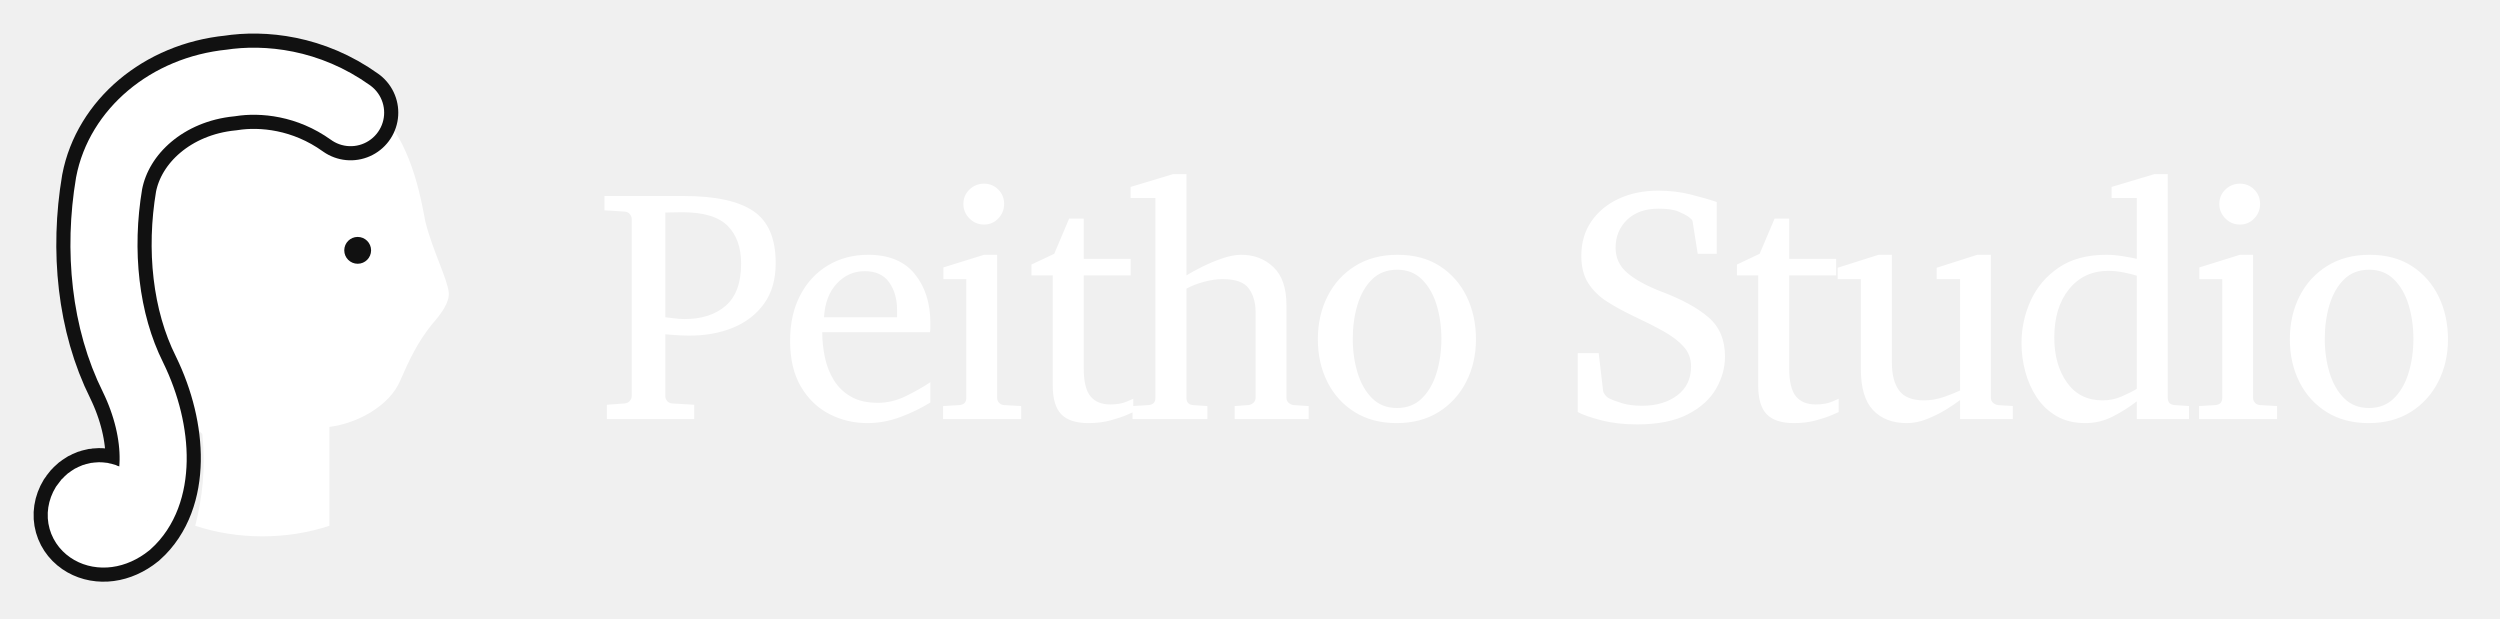
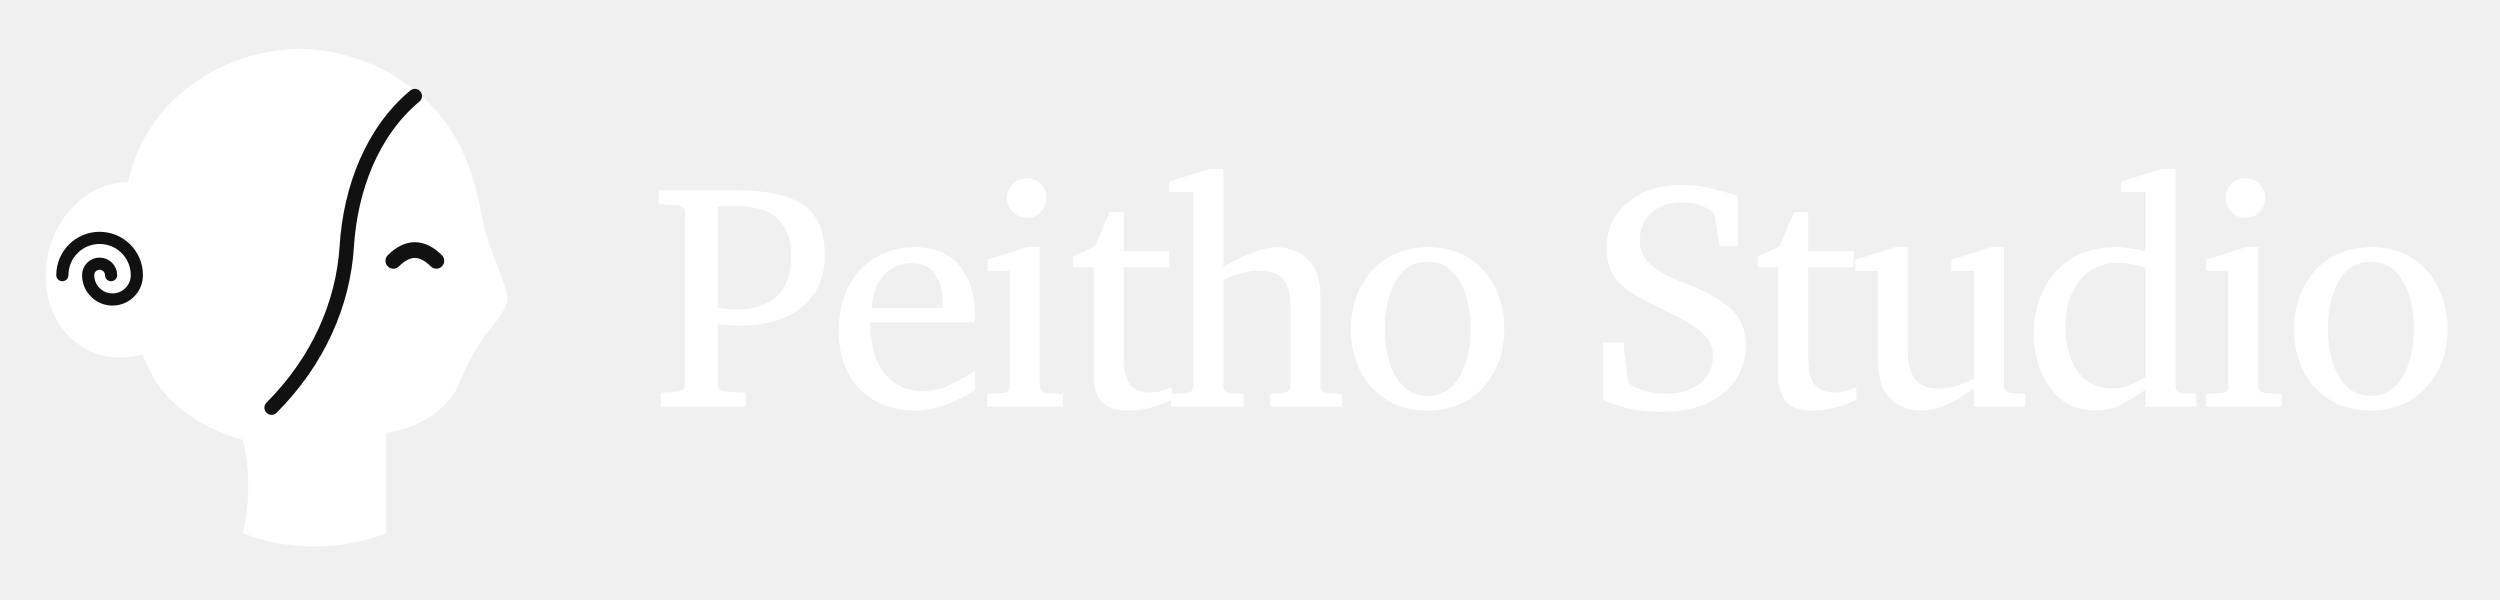
- <svg xmlns="http://www.w3.org/2000/svg" viewBox="0 0 752 186" width="752" height="186" role="img">
-   <g transform="translate(-28.36 -22.41) scale(2.1242)">
-     <path d="M60 85L60 71C64 70.5 68.5 68 70 64.5C71.3 61.5 72.5 59 74.5 56.5C76 54.8 77 53.3 76.9 52C76.7 50 74.6 46 73.6 42C72.5 36 71 30 66 25C60 19 52 17 46 17.5C35 18.5 26 26 24 36C22 46 25 56 32 63C36 67 40 70 42 72C42.5 77 42 81 41 85C47 87 54 87 60 85Z" fill="#ffffff" />
-     <g fill="none" stroke-linecap="round">
-       <path d="M63 26.5C57 22.2 50.5 21.6 46 22.3C37 23.2 30.2 29.2 28.8 36.5C27.2 46 28.2 56 32.2 64C36 71.8 36.2 80.6 31.5 84.8C27.5 88 23.5 85 25.3 82C26.8 79.7 30 80.8 29.5 83.5" stroke="#111111" stroke-width="13.5" />
-       <path d="M63 26.5C57 22.2 50.5 21.6 46 22.3C37 23.2 30.2 29.2 28.8 36.5C27.2 46 28.2 56 32.2 64C36 71.8 36.2 80.6 31.5 84.8C27.5 88 23.5 85 25.3 82C26.8 79.7 30 80.8 29.5 83.5" stroke="#ffffff" stroke-width="9.5" />
-     </g>
-     <circle cx="64" cy="46" r="1.9" fill="#111111" />
+ <svg xmlns="http://www.w3.org/2000/svg" viewBox="0 0 775 186" width="775" height="186" role="img">
+   <g transform="translate(-13.54 -23.53) scale(2.2209)">
+     <path d="M60 85L60 71C64 70.5 68.5 68 70 64.5C71.3 61.5 72.5 59 74.5 56.5C76 54.8 77 53.3 76.9 52C76.7 50 74.6 46 73.6 42C72.5 36 71 30 66 25C60 19 52 17 46 17.5C35 18.5 26 26 24 36C18 36 12 42 12.5 50C13 58 20 62 26 60C28 66 33 70 40 72C41 76 41 81 40 85C46 87.5 54 87.5 60 85Z" fill="#ffffff" />
+     <path d="M64 24C58 29 55 37 54.5 45C54 53 50.5 61 44 67.5" fill="none" stroke="#111111" stroke-width="2" stroke-linecap="round" />
+     <path d="M21.6 49a1.6 1.6 0 1 0-3.2 0a3.4 3.4 0 1 0 6.8 0a5.2 5.2 0 1 0-10.4 0" fill="none" stroke="#111111" stroke-width="1.7" stroke-linecap="round" />
+     <path d="M61 47q3-3 6 0" fill="none" stroke="#111111" stroke-width="2.2" stroke-linecap="round" />
  </g>
-   <path transform="translate(179.33 126.05)" fill="#ffffff" d="M54.00-46.92L54.00-46.92Q54.00-39.55 50.49-34.69Q46.97-29.83 41.06-27.44Q35.16-25.05 27.88-25.10L27.88-25.10Q25.93-25.10 23.56-25.27Q21.19-25.44 20.80-25.49L20.80-25.49L20.80-6.88Q20.80-6.15 21.31-5.47Q21.83-4.79 22.90-4.69L22.90-4.69L29.49-4.30L29.49 0L3.22 0L3.22-4.30L8.50-4.69Q9.57-4.79 10.13-5.47Q10.69-6.15 10.69-6.88L10.69-6.88L10.69-60.21Q10.69-60.94 10.13-61.65Q9.57-62.35 8.50-62.40L8.50-62.40L2.49-62.79L2.49-67.09L26.42-67.09Q40.58-67.09 47.29-62.55Q54.00-58.01 54.00-46.92ZM43.60-46.78L43.60-46.78Q43.60-54.05 39.53-58.13Q35.45-62.21 25.88-62.21L25.88-62.21Q24.51-62.21 22.66-62.16Q20.80-62.11 20.80-62.11L20.80-62.11L20.80-30.62Q21.04-30.62 23.02-30.35Q25-30.08 26.42-30.08L26.42-30.08Q34.28-30.03 38.94-34.06Q43.60-38.09 43.60-46.78ZM100.52-11.08L100.52-4.98Q96.32-2.39 91.46-0.59Q86.60 1.22 81.52 1.22L81.52 1.22Q75.47 1.22 70.17-1.49Q64.87-4.20 61.60-9.72Q58.33-15.23 58.33-23.58L58.33-23.58Q58.33-31.40 61.36-37.21Q64.38-43.02 69.71-46.22Q75.03-49.41 81.81-49.41L81.81-49.41Q91.14-49.41 95.83-43.63Q100.52-37.84 100.52-28.91L100.52-28.91Q100.52-28.42 100.52-27.61Q100.52-26.81 100.42-26.12L100.42-26.12L68.00-26.12Q68.00-22.31 68.80-18.53Q69.61-14.75 71.51-11.67Q73.42-8.59 76.64-6.74Q79.86-4.88 84.70-4.88L84.70-4.88Q88.99-4.88 93.07-6.86Q97.15-8.84 100.52-11.08L100.52-11.08ZM68.53-30.62L90.51-30.62L90.51-32.81Q90.51-37.74 88.14-41.11Q85.77-44.48 80.79-44.48L80.79-44.48Q75.86-44.48 72.39-40.77Q68.92-37.06 68.53-30.62L68.53-30.62ZM122.71-64.70L122.71-64.70Q122.71-62.16 120.95-60.33Q119.20-58.50 116.66-58.50L116.66-58.50Q114.12-58.50 112.29-60.33Q110.46-62.16 110.46-64.70L110.46-64.70Q110.46-67.29 112.29-69.04Q114.12-70.80 116.66-70.80L116.66-70.80Q119.20-70.80 120.95-69.04Q122.71-67.29 122.71-64.70ZM127.84-3.91L127.84 0L104.35 0L104.35-3.91L109.23-4.20Q111.33-4.35 111.33-6.40L111.33-6.40L111.33-42.09L104.45-42.09L104.45-45.61L116.66-49.41L120.61-49.41L120.61-6.40Q120.61-5.47 121.22-4.86Q121.83-4.25 122.71-4.20L122.71-4.20L127.84-3.91ZM161.56-6.10L161.56-2.10Q161.56-2.10 159.68-1.27Q157.80-0.44 154.75 0.39Q151.69 1.22 148.08 1.22L148.08 1.22Q142.46 1.22 139.90-1.44Q137.34-4.10 137.34-10.01L137.34-10.01L137.34-43.21L130.94-43.21L130.94-46.48L137.78-49.71L142.27-60.30L146.66-60.30L146.66-48.19L160.78-48.19L160.78-43.21L146.66-43.21L146.66-15.28Q146.66-9.33 148.67-6.86Q150.67-4.39 154.67-4.39L154.67-4.39Q157.60-4.39 159.58-5.25Q161.56-6.10 161.56-6.10L161.56-6.10ZM214.32-3.91L214.32 0L192.05 0L192.05-3.91L196.15-4.20Q197.03-4.30 197.69-4.88Q198.35-5.47 198.35-6.40L198.35-6.40L198.35-32.18Q198.35-36.47 196.30-39.28Q194.25-42.09 188.44-42.09L188.44-42.09Q185.80-42.09 182.75-41.26Q179.70-40.43 177.55-39.21L177.55-39.21L177.55-6.40Q177.55-4.35 179.55-4.20L179.55-4.20L183.85-3.91L183.85 0L161.34 0L161.34-3.91L166.13-4.20Q168.22-4.35 168.22-6.40L168.22-6.40L168.22-66.50L160.75-66.50L160.75-69.82L173.55-73.68L177.55-73.68L177.55-43.21Q179.36-44.34 182.24-45.78Q185.12-47.22 188.29-48.32Q191.47-49.41 194.05-49.41L194.05-49.41Q199.82-49.41 203.72-45.70Q207.63-41.99 207.63-34.28L207.63-34.28L207.63-6.40Q207.63-5.47 208.29-4.88Q208.95-4.30 209.83-4.20L209.83-4.20L214.32-3.91ZM264.64-24.02L264.64-24.02Q264.64-16.94 261.71-11.21Q258.78-5.47 253.43-2.12Q248.09 1.22 240.76 1.22L240.76 1.22Q233.49 1.22 228.16-2.10Q222.84-5.42 219.96-11.13Q217.08-16.85 217.08-24.02L217.08-24.02Q217.08-31.15 219.99-36.91Q222.89-42.68 228.29-46.04Q233.68-49.41 241.05-49.41L241.05-49.41Q248.53-49.41 253.80-46.00Q259.07-42.58 261.86-36.82Q264.64-31.05 264.64-24.02ZM254.24-24.12L254.24-24.12Q254.24-29.59 252.80-34.33Q251.36-39.06 248.40-41.99Q245.45-44.92 240.96-44.92L240.96-44.92Q236.32-44.92 233.36-41.99Q230.41-39.06 228.99-34.33Q227.58-29.59 227.58-24.12L227.58-24.12Q227.58-18.70 229.02-13.94Q230.46-9.18 233.41-6.25Q236.37-3.32 240.86-3.32L240.86-3.32Q245.45-3.32 248.40-6.25Q251.36-9.18 252.80-13.92Q254.24-18.65 254.24-24.12ZM339.55-18.80L339.55-18.80Q339.55-13.77 336.84-9.08Q334.13-4.39 328.29-1.39Q322.46 1.61 313.03 1.61L313.03 1.61Q307.13 1.61 302.32 0.37Q297.51-0.88 295.26-2.10L295.26-2.10L295.26-19.82L301.56-19.82L302.88-8.50Q302.97-7.91 303.51-7.23Q304.05-6.54 304.54-6.30L304.54-6.30Q306.10-5.52 308.59-4.76Q311.08-4.00 314.64-4.00L314.64-4.00Q321.04-4.00 325.19-7.13Q329.34-10.25 329.34-15.82L329.34-15.82Q329.34-19.29 327.14-21.75Q324.95-24.22 321.02-26.42Q317.09-28.61 311.76-31.10L311.76-31.10Q307.66-33.06 304.15-35.28Q300.63-37.50 298.48-40.77Q296.33-44.04 296.33-49.12L296.33-49.12Q296.33-55.08 299.36-59.47Q302.39-63.87 307.61-66.28Q312.84-68.70 319.43-68.70L319.43-68.70Q324.65-68.70 329.22-67.55Q333.79-66.41 337.06-65.28L337.06-65.28L337.06-49.71L331.34-49.71L329.83-59.28Q329.78-59.81 329.29-60.25Q328.80-60.69 328.37-60.99L328.37-60.99Q327.58-61.52 325.58-62.40Q323.58-63.28 319.58-63.28L319.58-63.28Q313.57-63.28 310.10-59.94Q306.64-56.59 306.64-51.51L306.64-51.51Q306.64-46.92 310.23-43.90Q313.81-40.87 320.55-38.28L320.55-38.28Q329.63-34.86 334.59-30.59Q339.55-26.32 339.55-18.80ZM373.75-6.10L373.75-2.10Q373.75-2.10 371.87-1.27Q369.99-0.44 366.94 0.39Q363.89 1.22 360.28 1.22L360.28 1.22Q354.66 1.22 352.10-1.44Q349.54-4.10 349.54-10.01L349.54-10.01L349.54-43.21L343.14-43.21L343.14-46.48L349.97-49.71L354.47-60.30L358.86-60.30L358.86-48.19L372.97-48.19L372.97-43.21L358.86-43.21L358.86-15.28Q358.86-9.33 360.86-6.86Q362.87-4.39 366.87-4.39L366.87-4.39Q369.80-4.39 371.78-5.25Q373.75-6.10 373.75-6.10L373.75-6.10ZM426.13-3.91L426.13 0L410.26 0L410.26-5.71Q408.55-4.39 405.91-2.78Q403.27-1.17 400.25 0.02Q397.22 1.22 394.24 1.22L394.24 1.22Q387.79 1.22 384.11-2.66Q380.42-6.54 380.42-14.99L380.42-14.99L380.42-42.09L373.44-42.09L373.44-45.51L385.74-49.41L389.75-49.41L389.75-16.89Q389.75-11.57 391.92-8.59Q394.09-5.62 399.42-5.62L399.42-5.62Q402.49-5.62 405.47-6.67Q408.45-7.71 410.26-8.59L410.26-8.59L410.26-42.09L403.22-42.09L403.22-45.51L415.43-49.41L419.53-49.41L419.53-6.40Q419.53-5.47 420.19-4.88Q420.85-4.30 421.73-4.20L421.73-4.20L426.13-3.91ZM479.13-3.91L479.13 0L463.41 0L463.41-5.32Q459.99-2.69 456.13-0.73Q452.28 1.22 447.93 1.22L447.93 1.22Q442.90 1.22 439.26-0.90Q435.63-3.03 433.31-6.54Q430.99-10.06 429.86-14.31Q428.74-18.55 428.74-22.80L428.74-22.80Q428.74-29.59 431.52-35.67Q434.31-41.75 439.97-45.58Q445.63-49.41 454.23-49.41L454.23-49.41Q456.62-49.41 459.43-48.95Q462.24-48.49 463.41-48.19L463.41-48.19L463.41-66.50L455.84-66.50L455.84-69.82L468.73-73.68L472.73-73.68L472.73-6.40Q472.73-4.35 474.83-4.20L474.83-4.20L479.13-3.91ZM463.41-9.08L463.41-9.08L463.41-43.12Q462.14-43.55 459.62-44.07Q457.11-44.58 454.91-44.58L454.91-44.58Q447.49-44.58 443.05-39.09Q438.60-33.59 438.60-24.51L438.60-24.51Q438.60-16.36 442.41-10.99Q446.22-5.62 453.11-5.62L453.11-5.62Q456.13-5.62 458.79-6.76Q461.46-7.91 463.41-9.08ZM500.50-64.70L500.50-64.70Q500.50-62.16 498.74-60.33Q496.98-58.50 494.44-58.50L494.44-58.50Q491.90-58.50 490.07-60.33Q488.24-62.16 488.24-64.70L488.24-64.70Q488.24-67.29 490.07-69.04Q491.90-70.80 494.44-70.80L494.44-70.80Q496.98-70.80 498.74-69.04Q500.50-67.29 500.50-64.70ZM505.62-3.91L505.62 0L482.14 0L482.14-3.91L487.02-4.20Q489.12-4.35 489.12-6.40L489.12-6.40L489.12-42.09L482.23-42.09L482.23-45.61L494.44-49.41L498.40-49.41L498.40-6.40Q498.40-5.47 499.01-4.86Q499.62-4.25 500.50-4.20L500.50-4.20L505.62-3.91ZM557.02-24.02L557.02-24.02Q557.02-16.94 554.09-11.21Q551.16-5.47 545.81-2.12Q540.46 1.22 533.14 1.22L533.14 1.22Q525.87 1.22 520.54-2.10Q515.22-5.42 512.34-11.13Q509.46-16.85 509.46-24.02L509.46-24.02Q509.46-31.15 512.36-36.91Q515.27-42.68 520.67-46.04Q526.06-49.41 533.43-49.41L533.43-49.41Q540.90-49.41 546.18-46.00Q551.45-42.58 554.23-36.82Q557.02-31.05 557.02-24.02ZM546.62-24.12L546.62-24.12Q546.62-29.59 545.18-34.33Q543.74-39.06 540.78-41.99Q537.83-44.92 533.34-44.92L533.34-44.92Q528.70-44.92 525.74-41.99Q522.79-39.06 521.37-34.33Q519.96-29.59 519.96-24.12L519.96-24.12Q519.96-18.70 521.40-13.94Q522.84-9.18 525.79-6.25Q528.75-3.32 533.24-3.32L533.24-3.32Q537.83-3.32 540.78-6.25Q543.74-9.18 545.18-13.92Q546.62-18.65 546.62-24.12Z" />
+   <path transform="translate(201.69 126.05)" fill="#ffffff" d="M54.00-46.92L54.00-46.92Q54.00-39.55 50.49-34.69Q46.97-29.83 41.06-27.44Q35.16-25.05 27.88-25.10L27.88-25.10Q25.93-25.10 23.56-25.27Q21.19-25.44 20.80-25.49L20.80-25.49L20.80-6.88Q20.80-6.15 21.31-5.47Q21.83-4.79 22.90-4.69L22.90-4.69L29.49-4.30L29.49 0L3.22 0L3.22-4.30L8.50-4.69Q9.57-4.79 10.13-5.47Q10.69-6.15 10.69-6.88L10.69-6.88L10.69-60.21Q10.69-60.94 10.13-61.65Q9.57-62.35 8.50-62.40L8.50-62.40L2.49-62.79L2.49-67.09L26.42-67.09Q40.58-67.09 47.29-62.55Q54.00-58.01 54.00-46.92ZM43.60-46.78L43.60-46.78Q43.60-54.05 39.53-58.13Q35.45-62.21 25.88-62.21L25.88-62.21Q24.51-62.21 22.66-62.16Q20.80-62.11 20.80-62.11L20.80-62.11L20.80-30.62Q21.04-30.62 23.02-30.35Q25-30.08 26.42-30.08L26.42-30.08Q34.28-30.03 38.94-34.06Q43.60-38.09 43.60-46.78ZM100.52-11.08L100.52-4.98Q96.32-2.39 91.46-0.59Q86.60 1.22 81.52 1.22L81.52 1.22Q75.47 1.22 70.17-1.49Q64.87-4.20 61.60-9.72Q58.33-15.23 58.33-23.58L58.33-23.58Q58.33-31.40 61.36-37.21Q64.38-43.02 69.71-46.22Q75.03-49.41 81.81-49.41L81.81-49.41Q91.14-49.41 95.83-43.63Q100.52-37.84 100.52-28.91L100.52-28.91Q100.52-28.42 100.52-27.61Q100.52-26.81 100.42-26.12L100.42-26.12L68.00-26.12Q68.00-22.31 68.80-18.53Q69.61-14.75 71.51-11.67Q73.42-8.59 76.64-6.74Q79.86-4.88 84.70-4.88L84.70-4.88Q88.99-4.88 93.07-6.86Q97.15-8.84 100.52-11.08L100.52-11.08ZM68.53-30.62L90.51-30.62L90.51-32.81Q90.51-37.74 88.14-41.11Q85.77-44.48 80.79-44.48L80.79-44.48Q75.86-44.48 72.39-40.77Q68.92-37.06 68.53-30.62L68.53-30.62ZM122.71-64.70L122.71-64.70Q122.71-62.16 120.95-60.33Q119.20-58.50 116.66-58.50L116.66-58.50Q114.12-58.50 112.29-60.33Q110.46-62.16 110.46-64.70L110.46-64.70Q110.46-67.29 112.29-69.04Q114.12-70.80 116.66-70.80L116.66-70.80Q119.20-70.80 120.95-69.04Q122.71-67.29 122.71-64.70ZM127.84-3.91L127.84 0L104.35 0L104.35-3.91L109.23-4.20Q111.33-4.35 111.33-6.40L111.33-6.40L111.33-42.09L104.45-42.09L104.45-45.61L116.66-49.41L120.61-49.41L120.61-6.40Q120.61-5.47 121.22-4.86Q121.83-4.25 122.71-4.20L122.71-4.20L127.84-3.91ZM161.56-6.10L161.56-2.10Q161.56-2.10 159.68-1.27Q157.80-0.44 154.75 0.39Q151.69 1.22 148.08 1.22L148.08 1.22Q142.46 1.22 139.90-1.44Q137.34-4.10 137.34-10.01L137.34-10.01L137.34-43.21L130.94-43.21L130.94-46.48L137.78-49.71L142.27-60.30L146.66-60.30L146.66-48.19L160.78-48.19L160.78-43.21L146.66-43.21L146.66-15.28Q146.66-9.33 148.67-6.86Q150.67-4.39 154.67-4.39L154.67-4.39Q157.60-4.39 159.58-5.25Q161.56-6.10 161.56-6.10L161.56-6.10ZM214.32-3.91L214.32 0L192.05 0L192.05-3.91L196.15-4.20Q197.03-4.30 197.69-4.88Q198.35-5.47 198.35-6.40L198.35-6.40L198.35-32.18Q198.35-36.47 196.30-39.28Q194.25-42.09 188.44-42.09L188.44-42.09Q185.80-42.09 182.75-41.26Q179.70-40.43 177.55-39.21L177.55-39.21L177.55-6.40Q177.55-4.35 179.55-4.20L179.55-4.20L183.85-3.91L183.85 0L161.34 0L161.34-3.91L166.13-4.20Q168.22-4.35 168.22-6.40L168.22-6.40L168.22-66.50L160.75-66.50L160.75-69.82L173.55-73.68L177.55-73.68L177.55-43.21Q179.36-44.34 182.24-45.78Q185.12-47.22 188.29-48.32Q191.47-49.41 194.05-49.41L194.05-49.41Q199.82-49.41 203.72-45.70Q207.63-41.99 207.63-34.28L207.63-34.28L207.63-6.40Q207.63-5.47 208.29-4.88Q208.95-4.30 209.83-4.20L209.83-4.20L214.32-3.91ZM264.64-24.02L264.64-24.02Q264.64-16.94 261.71-11.21Q258.78-5.47 253.43-2.12Q248.09 1.22 240.76 1.22L240.76 1.22Q233.49 1.22 228.16-2.10Q222.84-5.42 219.96-11.13Q217.08-16.85 217.08-24.02L217.08-24.02Q217.08-31.15 219.99-36.91Q222.89-42.68 228.29-46.04Q233.68-49.41 241.05-49.41L241.05-49.41Q248.53-49.41 253.80-46.00Q259.07-42.58 261.86-36.82Q264.64-31.05 264.64-24.02ZM254.24-24.12L254.24-24.12Q254.24-29.59 252.80-34.33Q251.36-39.06 248.40-41.99Q245.45-44.92 240.96-44.92L240.96-44.92Q236.32-44.92 233.36-41.99Q230.41-39.06 228.99-34.33Q227.58-29.59 227.58-24.12L227.58-24.12Q227.58-18.70 229.02-13.94Q230.46-9.18 233.41-6.25Q236.37-3.32 240.86-3.32L240.86-3.32Q245.45-3.32 248.40-6.25Q251.36-9.18 252.80-13.92Q254.24-18.65 254.24-24.12ZM339.55-18.80L339.55-18.80Q339.55-13.77 336.84-9.08Q334.13-4.39 328.29-1.39Q322.46 1.61 313.03 1.61L313.03 1.61Q307.13 1.61 302.32 0.37Q297.51-0.88 295.26-2.10L295.26-2.10L295.26-19.82L301.56-19.82L302.88-8.50Q302.97-7.91 303.51-7.23Q304.05-6.54 304.54-6.30L304.54-6.30Q306.10-5.52 308.59-4.76Q311.08-4.00 314.64-4.00L314.64-4.00Q321.04-4.00 325.19-7.13Q329.34-10.25 329.34-15.82L329.34-15.82Q329.34-19.29 327.14-21.75Q324.95-24.22 321.02-26.42Q317.09-28.61 311.76-31.10L311.76-31.10Q307.66-33.06 304.15-35.28Q300.63-37.50 298.48-40.77Q296.33-44.04 296.33-49.12L296.33-49.12Q296.33-55.08 299.36-59.47Q302.39-63.87 307.61-66.28Q312.84-68.70 319.43-68.70L319.43-68.70Q324.65-68.70 329.22-67.55Q333.79-66.41 337.06-65.28L337.06-65.28L337.06-49.71L331.34-49.71L329.83-59.28Q329.78-59.81 329.29-60.25Q328.80-60.69 328.37-60.99L328.37-60.99Q327.58-61.52 325.58-62.40Q323.58-63.28 319.58-63.28L319.58-63.28Q313.57-63.28 310.10-59.94Q306.64-56.59 306.64-51.51L306.64-51.51Q306.64-46.92 310.23-43.90Q313.81-40.87 320.55-38.28L320.55-38.28Q329.63-34.86 334.59-30.59Q339.55-26.32 339.55-18.80ZM373.75-6.10L373.75-2.10Q373.75-2.10 371.87-1.27Q369.99-0.44 366.94 0.39Q363.89 1.22 360.28 1.22L360.28 1.22Q354.66 1.22 352.10-1.44Q349.54-4.10 349.54-10.01L349.54-10.01L349.54-43.21L343.14-43.21L343.14-46.48L349.97-49.71L354.47-60.30L358.86-60.30L358.86-48.19L372.97-48.19L372.97-43.21L358.86-43.21L358.86-15.28Q358.86-9.33 360.86-6.86Q362.87-4.39 366.87-4.39L366.87-4.39Q369.80-4.39 371.78-5.25Q373.75-6.10 373.75-6.10L373.75-6.10ZM426.13-3.91L426.13 0L410.26 0L410.26-5.71Q408.55-4.39 405.91-2.78Q403.27-1.17 400.25 0.02Q397.22 1.22 394.24 1.22L394.24 1.22Q387.79 1.22 384.11-2.66Q380.42-6.54 380.42-14.99L380.42-14.99L380.42-42.09L373.44-42.09L373.44-45.51L385.74-49.41L389.75-49.41L389.75-16.89Q389.75-11.57 391.92-8.59Q394.09-5.62 399.42-5.62L399.42-5.62Q402.49-5.62 405.47-6.67Q408.45-7.71 410.26-8.59L410.26-8.59L410.26-42.09L403.22-42.09L403.22-45.51L415.43-49.41L419.53-49.41L419.53-6.40Q419.53-5.47 420.19-4.88Q420.85-4.30 421.73-4.20L421.73-4.20L426.13-3.91ZM479.13-3.91L479.13 0L463.41 0L463.41-5.32Q459.99-2.69 456.13-0.73Q452.28 1.22 447.93 1.22L447.93 1.22Q442.90 1.22 439.26-0.90Q435.63-3.03 433.31-6.54Q430.99-10.06 429.86-14.31Q428.74-18.55 428.74-22.80L428.74-22.80Q428.74-29.59 431.52-35.67Q434.31-41.75 439.97-45.58Q445.63-49.41 454.23-49.41L454.23-49.41Q456.62-49.41 459.43-48.95Q462.24-48.49 463.41-48.19L463.41-48.19L463.41-66.50L455.84-66.50L455.84-69.82L468.73-73.68L472.73-73.68L472.73-6.40Q472.73-4.35 474.83-4.20L474.83-4.20L479.13-3.91ZM463.41-9.08L463.41-9.08L463.41-43.12Q462.14-43.55 459.62-44.07Q457.11-44.58 454.91-44.58L454.91-44.58Q447.49-44.58 443.05-39.09Q438.60-33.59 438.60-24.51L438.60-24.51Q438.60-16.36 442.41-10.99Q446.22-5.62 453.11-5.62L453.11-5.62Q456.13-5.62 458.79-6.76Q461.46-7.91 463.41-9.08ZM500.50-64.70L500.50-64.70Q500.50-62.16 498.74-60.33Q496.98-58.50 494.44-58.50L494.44-58.50Q491.90-58.50 490.07-60.33Q488.24-62.16 488.24-64.70L488.24-64.70Q488.24-67.29 490.07-69.04Q491.90-70.80 494.44-70.80L494.44-70.80Q496.98-70.80 498.74-69.04Q500.50-67.29 500.50-64.70ZM505.62-3.91L505.62 0L482.14 0L482.14-3.91L487.02-4.20Q489.12-4.35 489.12-6.40L489.12-6.40L489.12-42.09L482.23-42.09L482.23-45.61L494.44-49.41L498.40-49.41L498.40-6.40Q498.40-5.47 499.01-4.86Q499.62-4.25 500.50-4.20L500.50-4.20L505.62-3.91ZM557.02-24.02L557.02-24.02Q557.02-16.94 554.09-11.21Q551.16-5.47 545.81-2.12Q540.46 1.22 533.14 1.22L533.14 1.22Q525.87 1.22 520.54-2.10Q515.22-5.42 512.34-11.13Q509.46-16.85 509.46-24.02L509.46-24.02Q509.46-31.15 512.36-36.91Q515.27-42.68 520.67-46.04Q526.06-49.41 533.43-49.41L533.43-49.41Q540.90-49.41 546.18-46.00Q551.45-42.58 554.23-36.82Q557.02-31.05 557.02-24.02ZM546.62-24.12L546.62-24.12Q546.62-29.59 545.18-34.33Q543.74-39.06 540.78-41.99Q537.83-44.92 533.34-44.92L533.34-44.92Q528.70-44.92 525.74-41.99Q522.79-39.06 521.37-34.33Q519.96-29.59 519.96-24.12L519.96-24.12Q519.96-18.70 521.40-13.94Q522.84-9.18 525.79-6.25Q528.75-3.32 533.24-3.32L533.24-3.32Q537.83-3.32 540.78-6.25Q543.74-9.18 545.18-13.92Q546.62-18.65 546.62-24.12Z" />
</svg>
